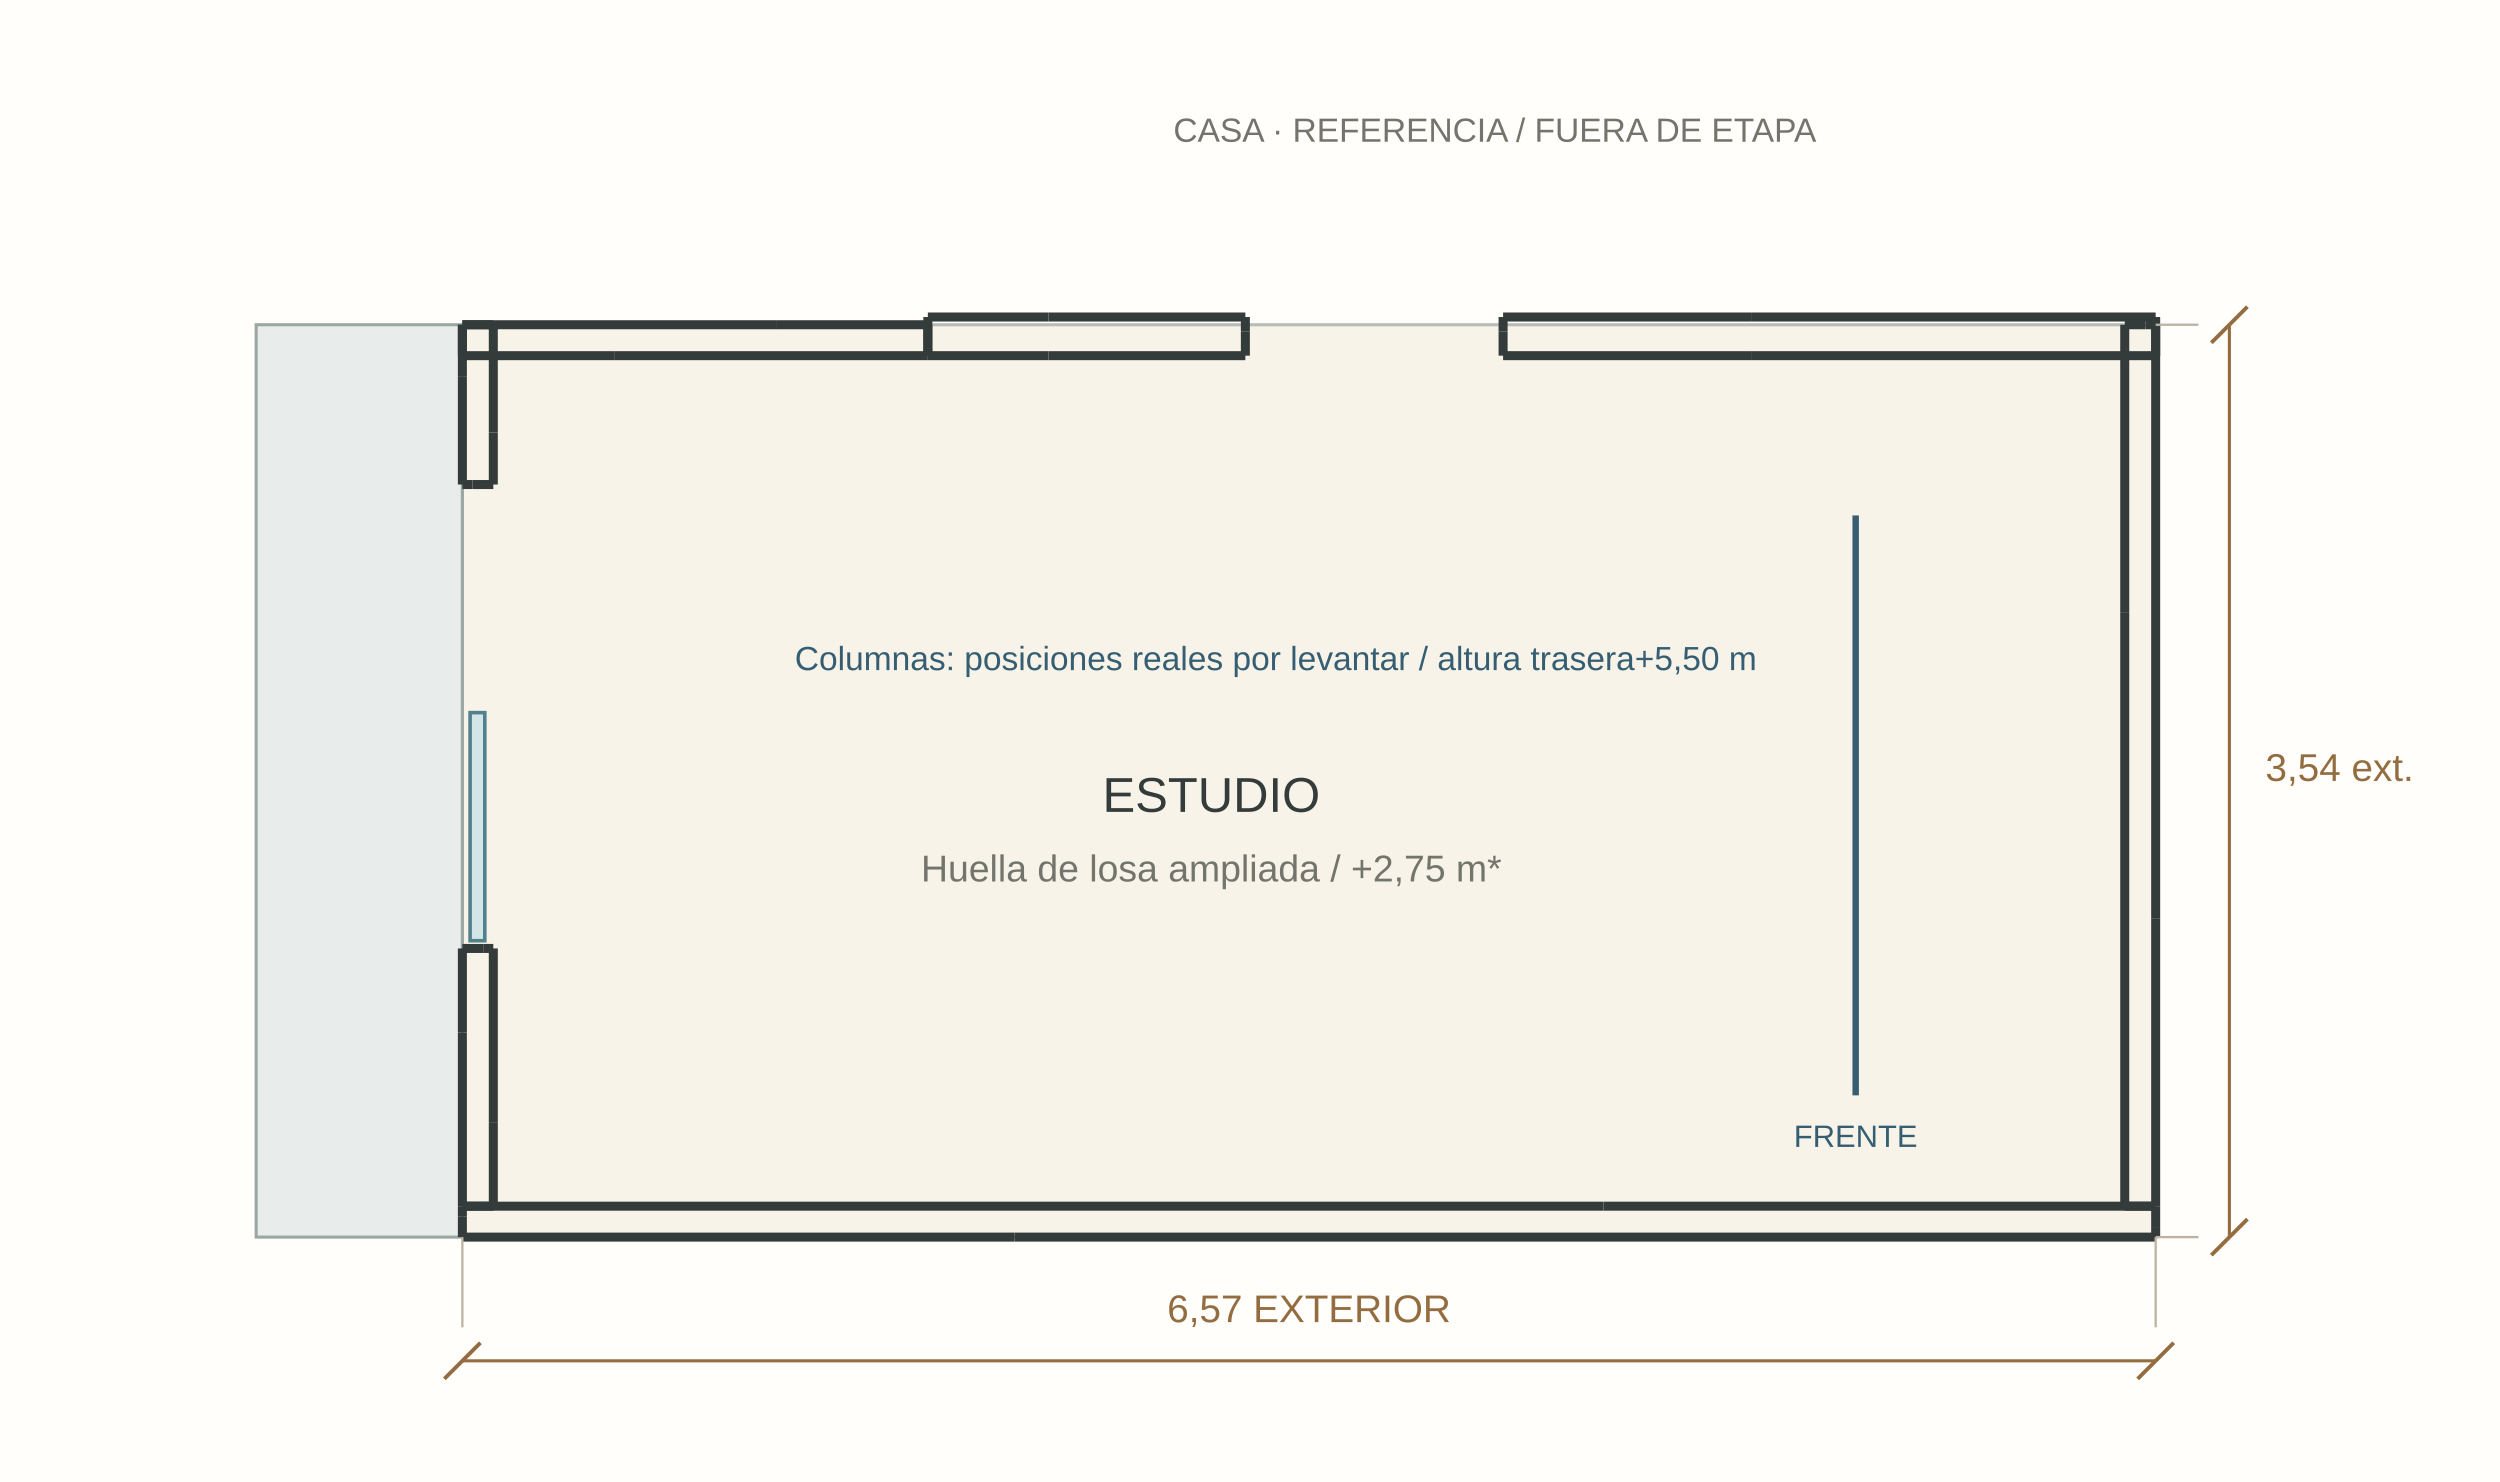
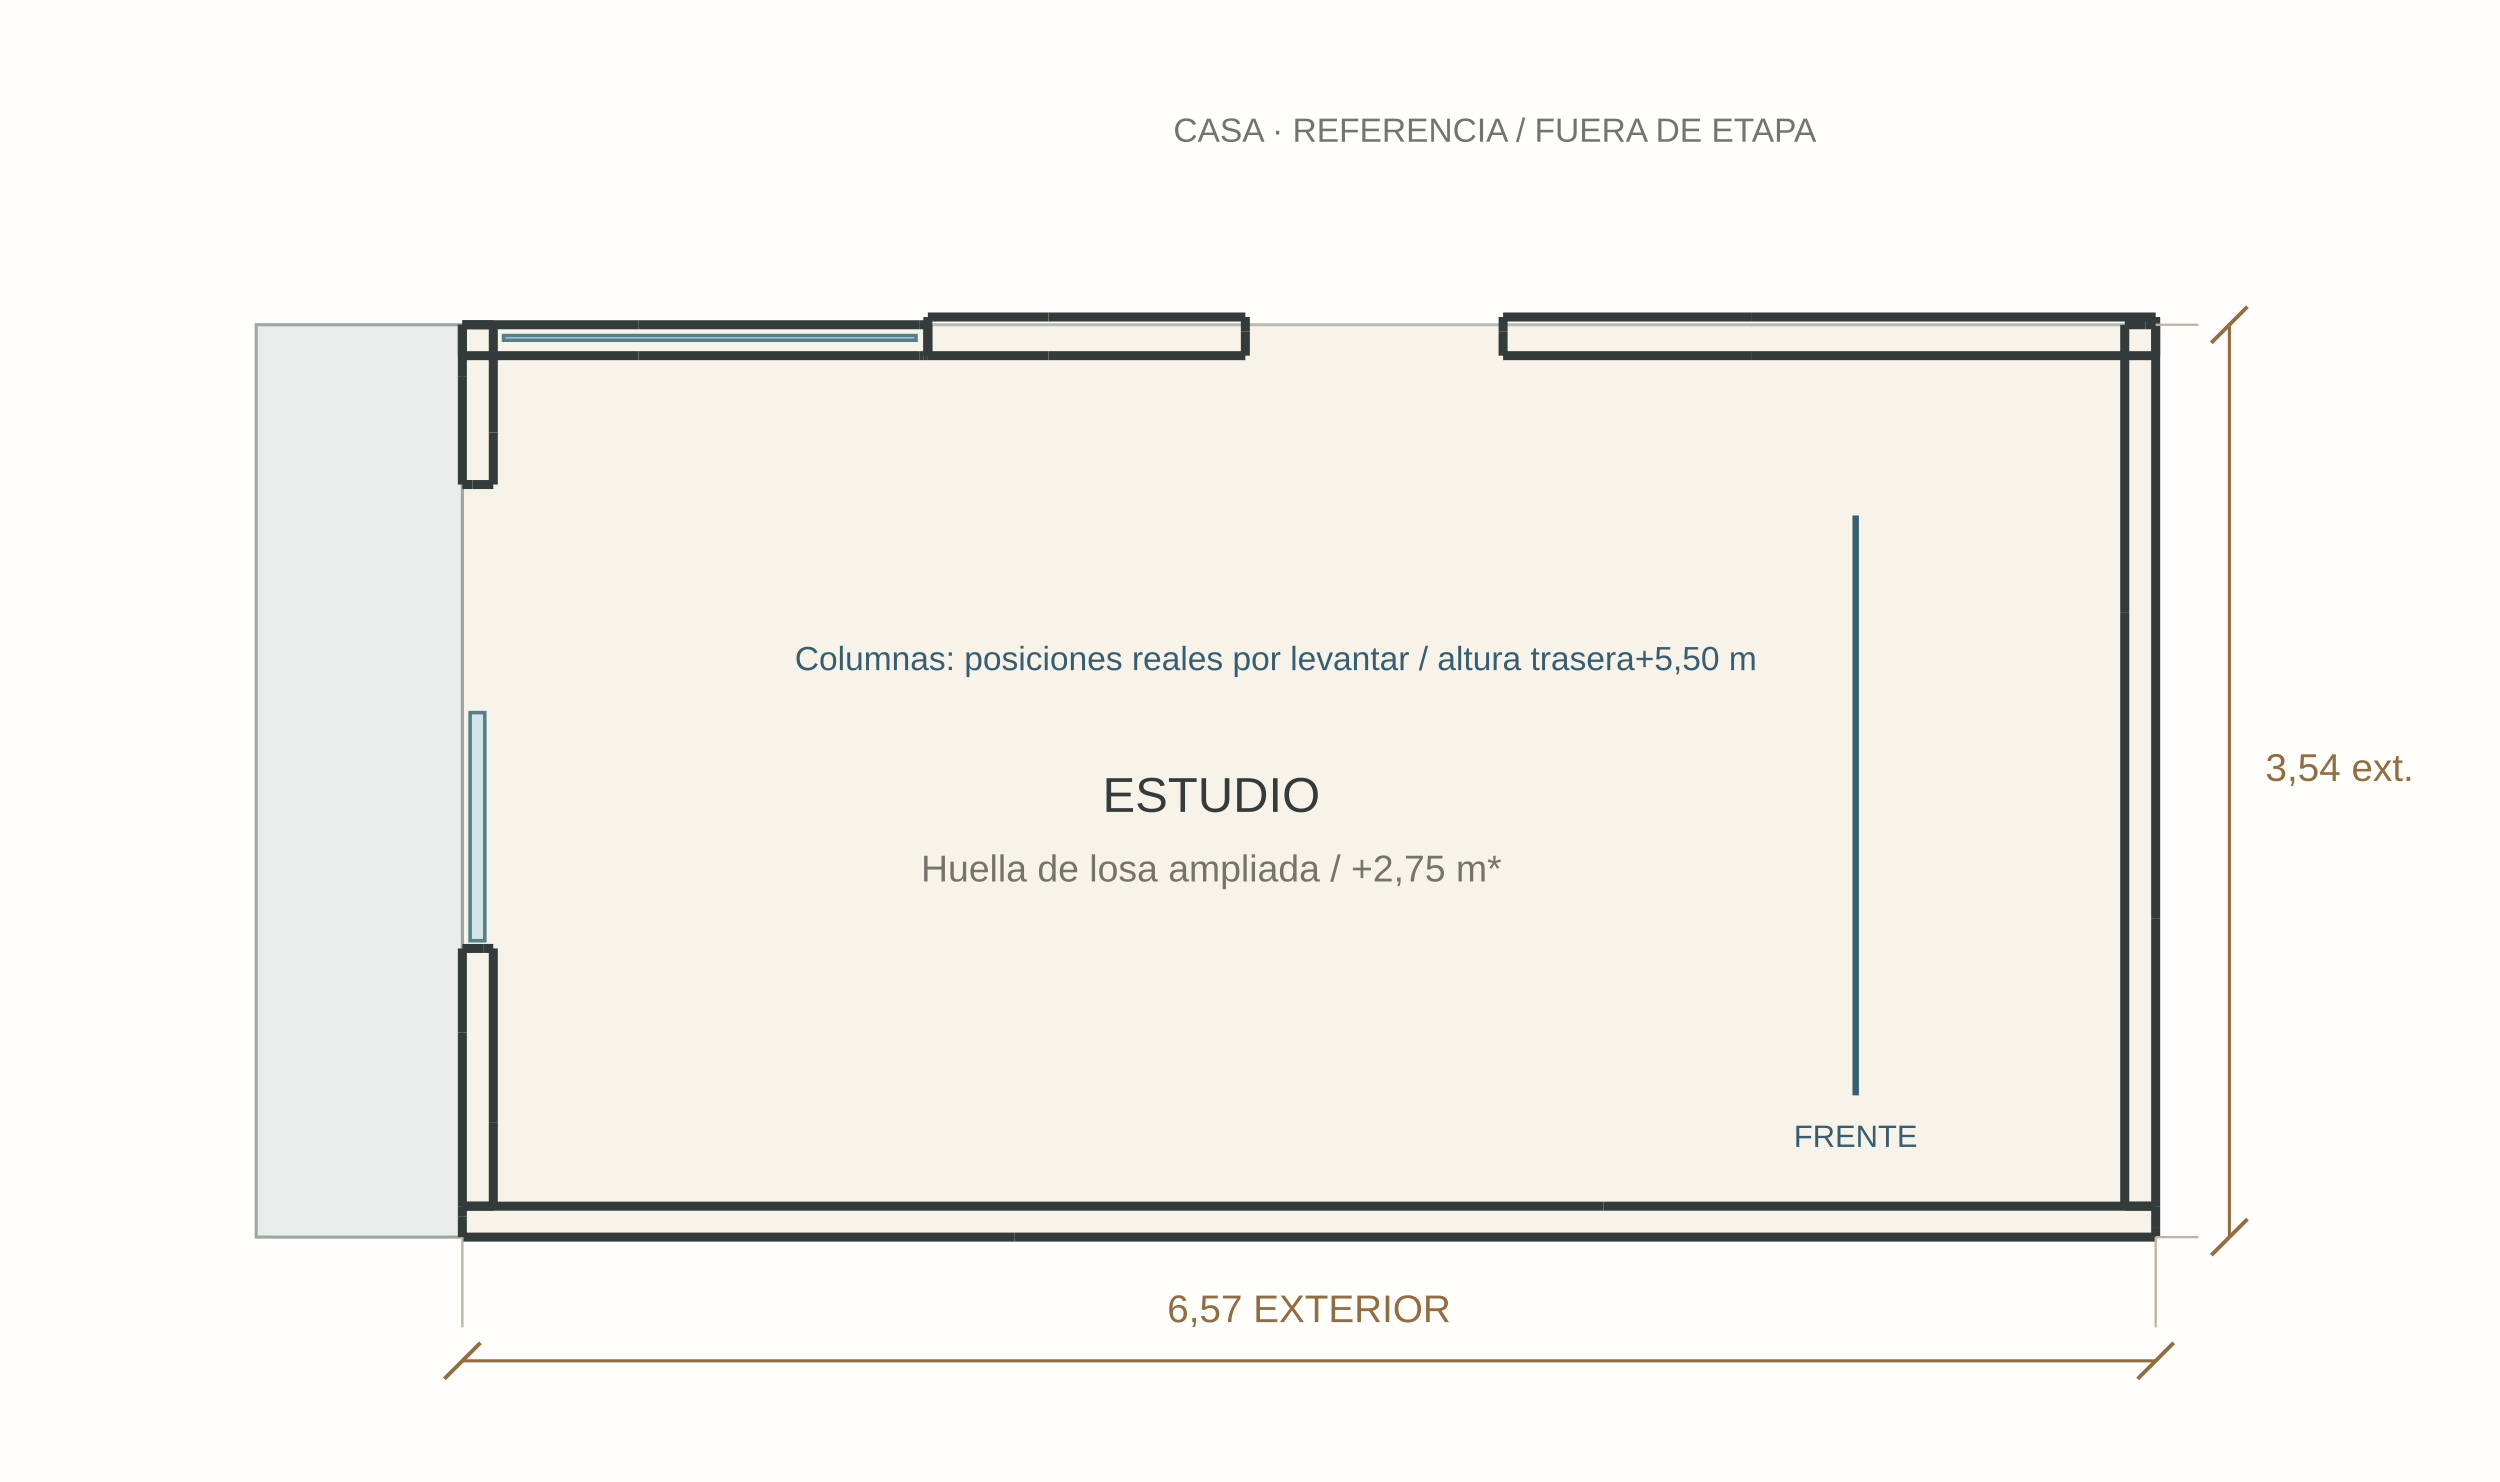
<svg xmlns="http://www.w3.org/2000/svg" viewBox="0 0 776.0 460.0" role="img" aria-label="Acero y altura de referencia · Replanteo de columnas pendiente">
  <rect width="100%" height="100%" fill="#fffefb" />
  <polygon points="143.52,384.0 669.12,384.0 669.12,100.8 143.52,100.8" fill="#f7f3e9" stroke="#b8bcb7" stroke-width="0.96" />
  <polygon points="79.52,384.0 143.52,384.0 143.52,100.8 79.52,100.8" fill="#e8ecea" stroke="#9ba7a4" stroke-width="0.96" />
  <polyline points="288.0,110.4 288.0,102.96" fill="none" stroke="#343c3b" stroke-width="2.8" />
  <polyline points="288.0,102.96 288.0,98.4" fill="none" stroke="#343c3b" stroke-width="2.8" />
  <polyline points="386.56,110.4 325.453,110.4" fill="none" stroke="#343c3b" stroke-width="2.8" />
  <polyline points="325.453,110.4 288.0,110.4" fill="none" stroke="#343c3b" stroke-width="2.8" />
  <polyline points="386.56,98.4 325.453,98.4" fill="none" stroke="#343c3b" stroke-width="2.8" />
  <polyline points="325.453,98.4 288.0,98.4" fill="none" stroke="#343c3b" stroke-width="2.8" />
  <polyline points="386.56,110.4 386.56,102.96" fill="none" stroke="#343c3b" stroke-width="2.8" />
  <polyline points="386.56,102.96 386.56,98.4" fill="none" stroke="#343c3b" stroke-width="2.8" />
  <polyline points="669.12,110.4 543.533,110.4" fill="none" stroke="#343c3b" stroke-width="2.8" />
  <polyline points="543.533,110.4 466.56,110.4" fill="none" stroke="#343c3b" stroke-width="2.8" />
  <polyline points="669.12,110.4 669.12,102.96" fill="none" stroke="#343c3b" stroke-width="2.8" />
  <polyline points="669.12,102.96 669.12,98.4" fill="none" stroke="#343c3b" stroke-width="2.8" />
  <polyline points="466.56,110.4 466.56,102.96" fill="none" stroke="#343c3b" stroke-width="2.8" />
  <polyline points="466.56,102.96 466.56,98.4" fill="none" stroke="#343c3b" stroke-width="2.8" />
  <polyline points="669.12,98.4 543.533,98.4" fill="none" stroke="#343c3b" stroke-width="2.8" />
  <polyline points="543.533,98.4 466.56,98.4" fill="none" stroke="#343c3b" stroke-width="2.8" />
  <polyline points="669.12,384.0 314.911,384.0" fill="none" stroke="#343c3b" stroke-width="2.8" />
  <polyline points="314.911,384.0 143.52,384.0" fill="none" stroke="#343c3b" stroke-width="2.8" />
  <polyline points="669.12,374.4 669.12,380.87" fill="none" stroke="#343c3b" stroke-width="2.8" />
  <polyline points="669.12,380.87 669.12,384.0" fill="none" stroke="#343c3b" stroke-width="2.8" />
  <polyline points="143.52,374.4 497.729,374.4" fill="none" stroke="#343c3b" stroke-width="2.8" />
  <polyline points="497.729,374.4 669.12,374.4" fill="none" stroke="#343c3b" stroke-width="2.8" />
  <polyline points="143.52,384.0 143.52,377.53" fill="none" stroke="#343c3b" stroke-width="2.8" />
  <polyline points="143.52,377.53 143.52,374.4" fill="none" stroke="#343c3b" stroke-width="2.8" />
  <polyline points="669.12,374.4 662.65,374.4" fill="none" stroke="#343c3b" stroke-width="2.8" />
  <polyline points="662.65,374.4 659.52,374.4" fill="none" stroke="#343c3b" stroke-width="2.8" />
  <polyline points="669.12,100.8 669.12,285.183" fill="none" stroke="#343c3b" stroke-width="2.8" />
  <polyline points="669.12,285.183 669.12,374.4" fill="none" stroke="#343c3b" stroke-width="2.8" />
  <polyline points="659.52,100.8 665.99,100.8" fill="none" stroke="#343c3b" stroke-width="2.8" />
  <polyline points="665.99,100.8 669.12,100.8" fill="none" stroke="#343c3b" stroke-width="2.8" />
  <polyline points="659.52,374.4 659.52,190.017" fill="none" stroke="#343c3b" stroke-width="2.8" />
  <polyline points="659.52,190.017 659.52,100.8" fill="none" stroke="#343c3b" stroke-width="2.8" />
  <polyline points="153.12,374.4 146.65,374.4" fill="none" stroke="#343c3b" stroke-width="2.8" />
  <polyline points="146.65,374.4 143.52,374.4" fill="none" stroke="#343c3b" stroke-width="2.8" />
  <polyline points="153.12,294.4 153.12,348.313" fill="none" stroke="#343c3b" stroke-width="2.8" />
  <polyline points="153.12,348.313 153.12,374.4" fill="none" stroke="#343c3b" stroke-width="2.8" />
  <polyline points="143.52,294.4 149.99,294.4" fill="none" stroke="#343c3b" stroke-width="2.8" />
  <polyline points="149.99,294.4 153.12,294.4" fill="none" stroke="#343c3b" stroke-width="2.8" />
  <polyline points="143.52,374.4 143.52,320.487" fill="none" stroke="#343c3b" stroke-width="2.8" />
  <polyline points="143.52,320.487 143.52,294.4" fill="none" stroke="#343c3b" stroke-width="2.8" />
  <polyline points="153.12,150.4 146.65,150.4" fill="none" stroke="#343c3b" stroke-width="2.8" />
  <polyline points="146.65,150.4 143.52,150.4" fill="none" stroke="#343c3b" stroke-width="2.8" />
  <polyline points="153.12,100.8 153.12,134.226" fill="none" stroke="#343c3b" stroke-width="2.8" />
  <polyline points="153.12,134.226 153.12,150.4" fill="none" stroke="#343c3b" stroke-width="2.8" />
  <polyline points="143.52,100.8 149.99,100.8" fill="none" stroke="#343c3b" stroke-width="2.8" />
  <polyline points="149.99,100.8 153.12,100.8" fill="none" stroke="#343c3b" stroke-width="2.8" />
  <polyline points="143.52,150.4 143.52,116.974" fill="none" stroke="#343c3b" stroke-width="2.8" />
  <polyline points="143.52,116.974 143.52,100.8" fill="none" stroke="#343c3b" stroke-width="2.8" />
-   <polyline points="288.0,110.4 190.633,110.4" fill="none" stroke="#343c3b" stroke-width="2.8" />
-   <polyline points="190.633,110.4 143.52,110.4" fill="none" stroke="#343c3b" stroke-width="2.8" />
-   <polyline points="288.0,100.8 288.0,107.27" fill="none" stroke="#343c3b" stroke-width="2.8" />
-   <polyline points="288.0,107.27 288.0,110.4" fill="none" stroke="#343c3b" stroke-width="2.8" />
-   <polyline points="143.52,100.8 240.887,100.8" fill="none" stroke="#343c3b" stroke-width="2.8" />
-   <polyline points="240.887,100.8 288.0,100.8" fill="none" stroke="#343c3b" stroke-width="2.8" />
-   <polyline points="143.52,110.4 143.52,103.93" fill="none" stroke="#343c3b" stroke-width="2.8" />
-   <polyline points="143.52,103.93 143.52,100.8" fill="none" stroke="#343c3b" stroke-width="2.8" />
+   <polyline points="288.0,110.4 288.0,103.93" fill="none" stroke="#343c3b" stroke-width="2.8" />
+   <polyline points="288.0,103.93 288.0,100.8" fill="none" stroke="#343c3b" stroke-width="2.8" />
+   <polyline points="152.247,110.4 143.52,110.4" fill="none" stroke="#343c3b" stroke-width="2.8" />
+   <polyline points="285.491,110.4 198.218,110.4" fill="none" stroke="#343c3b" stroke-width="2.8" />
+   <polyline points="198.218,110.4 152.247,110.4" fill="none" stroke="#343c3b" stroke-width="2.8" />
+   <polyline points="288.0,110.4 286.585,110.4" fill="none" stroke="#343c3b" stroke-width="2.8" />
+   <polyline points="286.585,110.4 285.491,110.4" fill="none" stroke="#343c3b" stroke-width="2.8" />
+   <polyline points="143.52,110.4 143.52,107.27" fill="none" stroke="#343c3b" stroke-width="2.8" />
+   <polyline points="143.52,107.27 143.52,100.8" fill="none" stroke="#343c3b" stroke-width="2.8" />
+   <polyline points="152.247,100.8 198.218,100.8" fill="none" stroke="#343c3b" stroke-width="2.8" />
+   <polyline points="152.247,100.8 143.52,100.8" fill="none" stroke="#343c3b" stroke-width="2.8" />
+   <polyline points="285.491,100.8 198.218,100.8" fill="none" stroke="#343c3b" stroke-width="2.8" />
+   <polyline points="288.0,100.8 285.491,100.8" fill="none" stroke="#343c3b" stroke-width="2.8" />
  <polygon points="145.92,292.0 150.48,292.0 150.48,221.2 145.92,221.2" fill="#d4e5e7" stroke="#52818d" stroke-width="1.12" />
+   <polygon points="156.32,105.6 284.32,105.6 284.32,104.16 156.32,104.16" fill="#d4e5e7" stroke="#52818d" stroke-width="1.12" />
  <text x="376.0" y="252.0" font-family="Arial,sans-serif" font-size="15.2" fill="#343c3b" text-anchor="middle">ESTUDIO</text>
  <text x="376.0" y="273.6" font-family="Arial,sans-serif" font-size="11.6" fill="#73746b" text-anchor="middle">Huella de losa ampliada / +2,75 m*</text>
  <polyline points="143.52,384.0 143.52,412.0" fill="none" stroke="#bdb3a4" stroke-width="0.72" data-plan-dimensions="true" />
  <polyline points="669.12,384.0 669.12,412.0" fill="none" stroke="#bdb3a4" stroke-width="0.72" data-plan-dimensions="true" />
  <polyline points="143.52,422.4 669.12,422.4" fill="none" stroke="#936c40" stroke-width="0.96" data-plan-dimensions="true" />
  <polyline points="137.92,428.0 149.12,416.8" fill="none" stroke="#936c40" stroke-width="1.2" data-plan-dimensions="true" />
  <polyline points="663.52,428.0 674.72,416.8" fill="none" stroke="#936c40" stroke-width="1.2" data-plan-dimensions="true" />
  <text x="406.32" y="410.4" font-family="Arial,sans-serif" font-size="12.0" fill="#936c40" text-anchor="middle" data-plan-dimensions="true">6,57 EXTERIOR</text>
  <polyline points="669.12,384.0 682.4,384.0" fill="none" stroke="#bdb3a4" stroke-width="0.72" data-plan-dimensions="true" />
  <polyline points="669.12,100.8 682.4,100.8" fill="none" stroke="#bdb3a4" stroke-width="0.72" data-plan-dimensions="true" />
  <polyline points="692.0,384.0 692.0,100.8" fill="none" stroke="#936c40" stroke-width="0.96" data-plan-dimensions="true" />
  <polyline points="686.4,389.6 697.6,378.4" fill="none" stroke="#936c40" stroke-width="1.2" data-plan-dimensions="true" />
  <polyline points="686.4,106.4 697.6,95.2" fill="none" stroke="#936c40" stroke-width="1.2" data-plan-dimensions="true" />
  <text x="703.2" y="242.4" font-family="Arial,sans-serif" font-size="12.0" fill="#936c40" text-anchor="start" data-plan-dimensions="true">3,54 ext.</text>
  <text x="464.0" y="44.0" font-family="Arial,sans-serif" font-size="10.4" fill="#73746b" text-anchor="middle">CASA · REFERENCIA / FUERA DE ETAPA</text>
  <text x="396.0" y="208.0" font-family="Arial,sans-serif" font-size="10.4" fill="#365e73" text-anchor="middle">Columnas: posiciones reales por levantar / altura trasera+5,50 m</text>
  <polyline points="576.0,160.0 576.0,340.0" fill="none" stroke="#365e73" stroke-width="2.0" />
  <text x="576.0" y="356.0" font-family="Arial,sans-serif" font-size="9.6" fill="#365e73" text-anchor="middle">FRENTE</text>
</svg>
